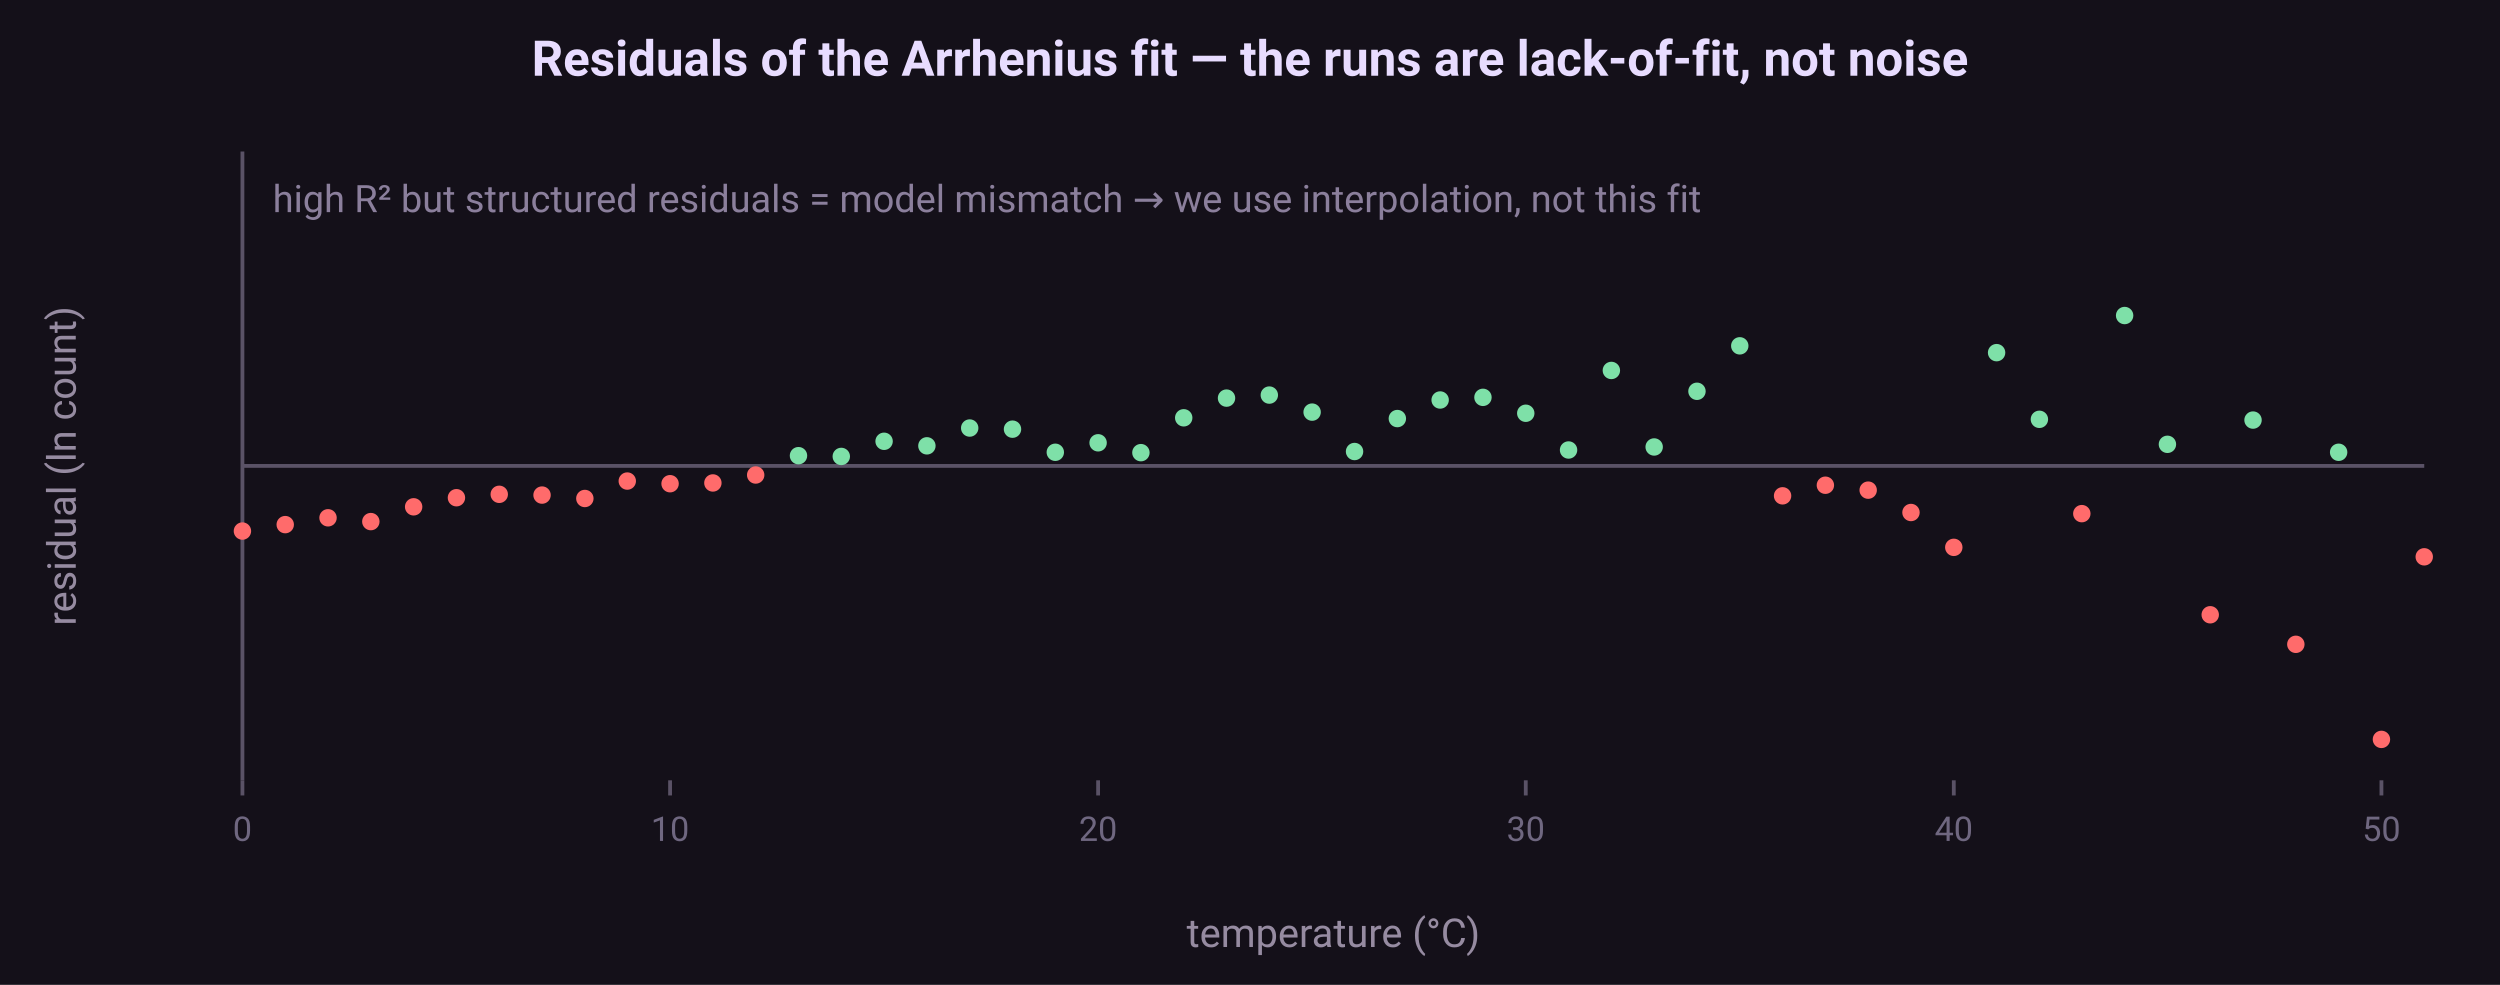
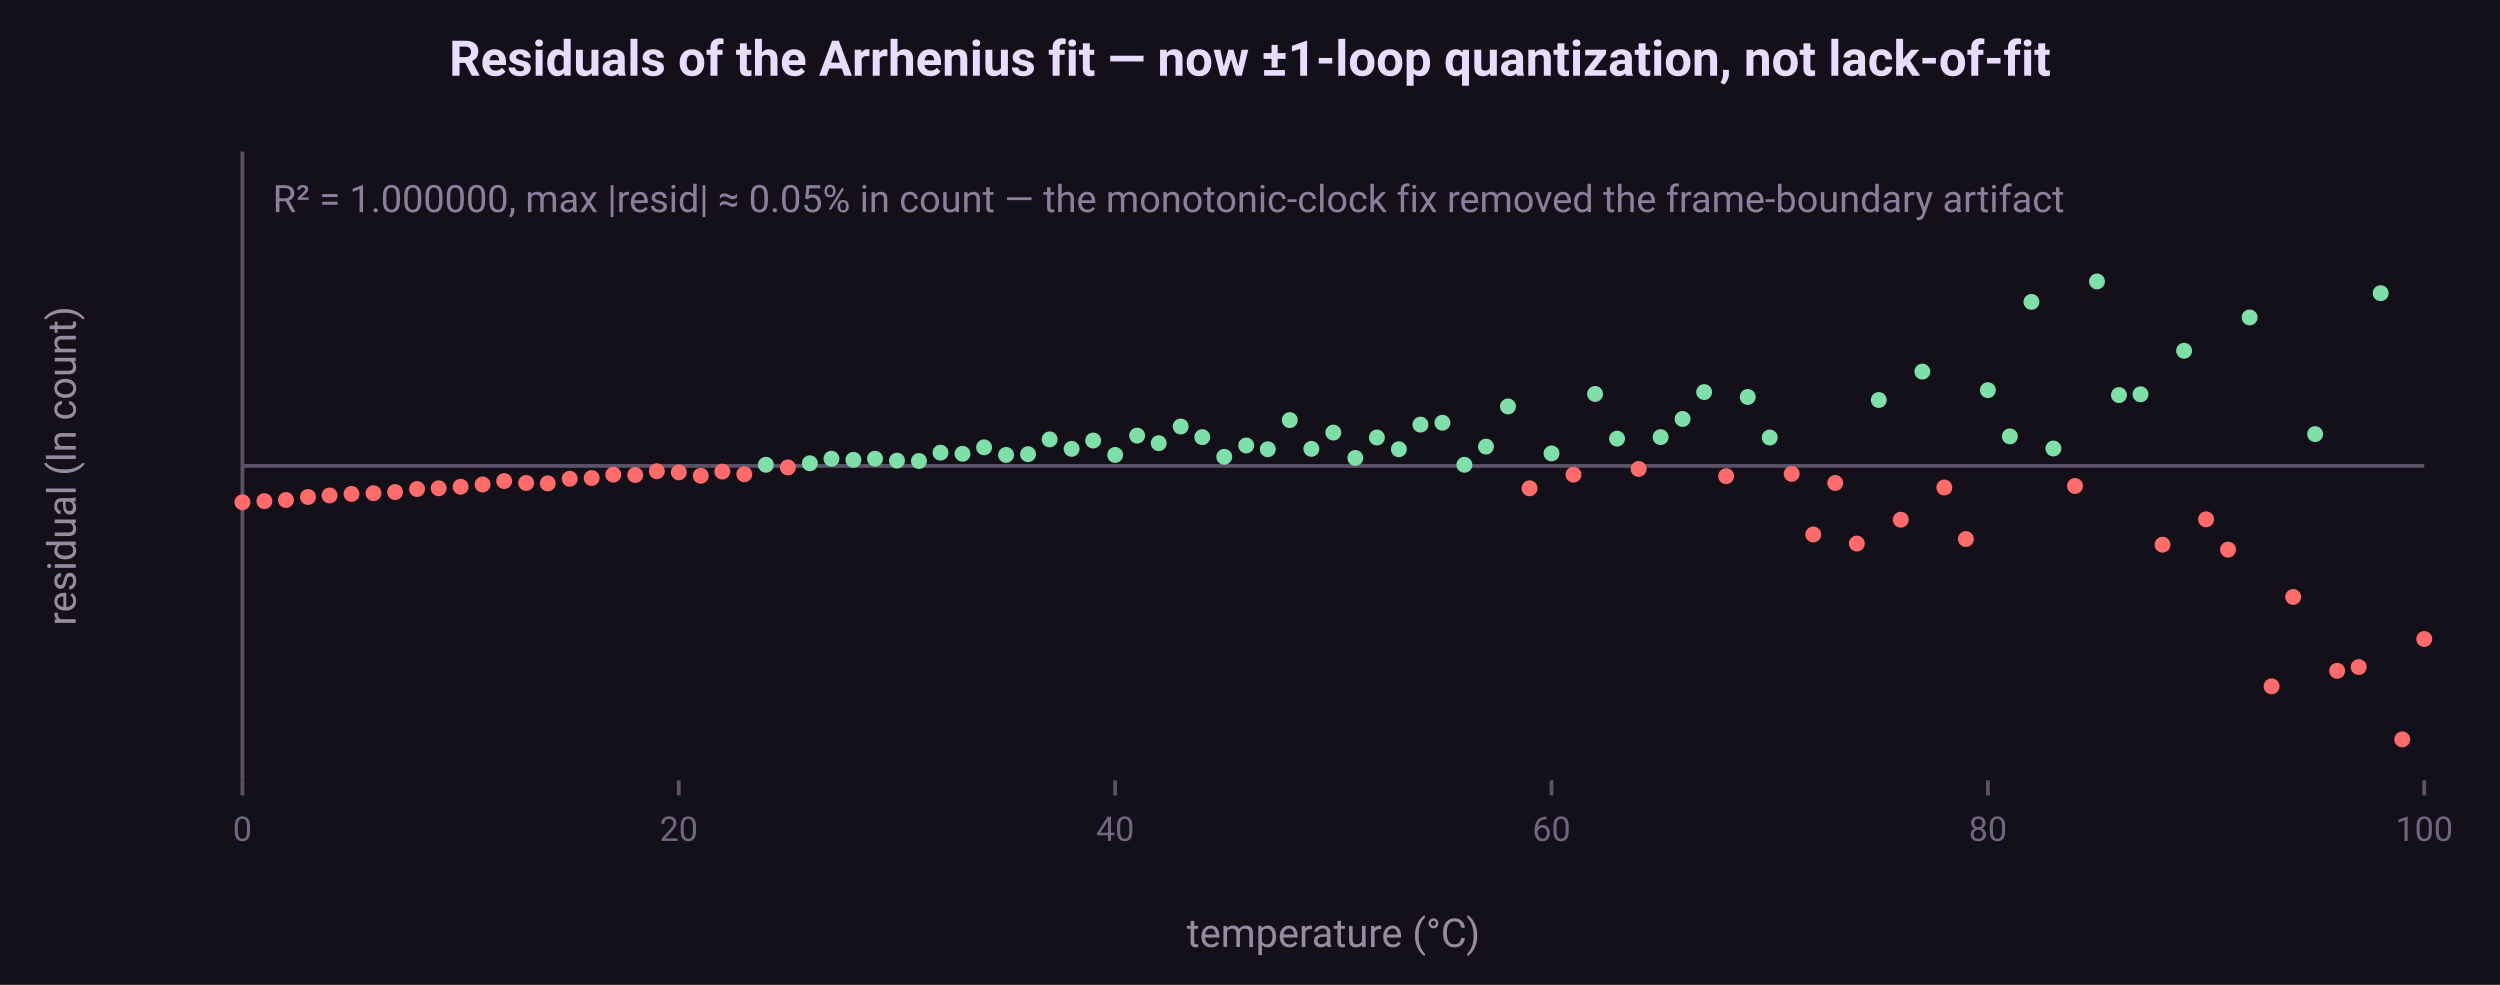
<svg xmlns="http://www.w3.org/2000/svg" viewBox="0 0 660 260" font-family="Segoe UI,Roboto,sans-serif">
  <rect width="660" height="260" fill="#141019" />
-   <text x="330.0" y="20" fill="#e8dcff" font-size="13" font-weight="700" text-anchor="middle">Residuals of the Arrhenius fit — the runs are lack-of-fit, not noise</text>
+   <text x="330.0" y="20" fill="#e8dcff" font-size="13" font-weight="700" text-anchor="middle">Residuals of the Arrhenius fit — now ±1-loop quantization, not lack-of-fit</text>
  <line x1="64" y1="123.0" x2="640" y2="123.0" stroke="#5a5266" />
  <line x1="64" y1="40" x2="64" y2="206" stroke="#5a5266" />
  <text x="352.0" y="250" fill="#968ba1" font-size="10.5" text-anchor="middle">temperature (°C)</text>
  <text x="20" y="123.0" fill="#968ba1" font-size="10.5" text-anchor="middle" transform="rotate(-90 20 123.0)">residual (ln count)</text>
  <line x1="64.0" y1="206" x2="64.0" y2="210" stroke="#5a5266" />
  <text x="64.0" y="222" fill="#6f6780" font-size="9" text-anchor="middle">0</text>
-   <line x1="176.9" y1="206" x2="176.9" y2="210" stroke="#5a5266" />
-   <text x="176.9" y="222" fill="#6f6780" font-size="9" text-anchor="middle">10</text>
-   <line x1="289.9" y1="206" x2="289.9" y2="210" stroke="#5a5266" />
-   <text x="289.9" y="222" fill="#6f6780" font-size="9" text-anchor="middle">20</text>
-   <line x1="402.8" y1="206" x2="402.8" y2="210" stroke="#5a5266" />
-   <text x="402.8" y="222" fill="#6f6780" font-size="9" text-anchor="middle">30</text>
-   <line x1="515.8" y1="206" x2="515.8" y2="210" stroke="#5a5266" />
-   <text x="515.8" y="222" fill="#6f6780" font-size="9" text-anchor="middle">40</text>
-   <line x1="628.7" y1="206" x2="628.7" y2="210" stroke="#5a5266" />
-   <text x="628.7" y="222" fill="#6f6780" font-size="9" text-anchor="middle">50</text>
-   <circle cx="64.0" cy="140.2" r="2.3" fill="#ff6b6b" />
-   <circle cx="75.3" cy="138.5" r="2.3" fill="#ff6b6b" />
-   <circle cx="86.6" cy="136.7" r="2.3" fill="#ff6b6b" />
-   <circle cx="97.9" cy="137.7" r="2.3" fill="#ff6b6b" />
-   <circle cx="109.2" cy="133.8" r="2.3" fill="#ff6b6b" />
-   <circle cx="120.5" cy="131.4" r="2.3" fill="#ff6b6b" />
-   <circle cx="131.8" cy="130.5" r="2.3" fill="#ff6b6b" />
-   <circle cx="143.1" cy="130.7" r="2.3" fill="#ff6b6b" />
-   <circle cx="154.4" cy="131.6" r="2.3" fill="#ff6b6b" />
-   <circle cx="165.6" cy="127.0" r="2.3" fill="#ff6b6b" />
-   <circle cx="176.9" cy="127.7" r="2.3" fill="#ff6b6b" />
-   <circle cx="188.2" cy="127.5" r="2.3" fill="#ff6b6b" />
-   <circle cx="199.5" cy="125.4" r="2.3" fill="#ff6b6b" />
-   <circle cx="210.8" cy="120.3" r="2.3" fill="#7ee0a8" />
-   <circle cx="222.1" cy="120.5" r="2.3" fill="#7ee0a8" />
-   <circle cx="233.4" cy="116.5" r="2.3" fill="#7ee0a8" />
-   <circle cx="244.7" cy="117.7" r="2.3" fill="#7ee0a8" />
-   <circle cx="256.0" cy="113.0" r="2.3" fill="#7ee0a8" />
-   <circle cx="267.3" cy="113.3" r="2.3" fill="#7ee0a8" />
-   <circle cx="278.6" cy="119.4" r="2.3" fill="#7ee0a8" />
-   <circle cx="289.9" cy="116.9" r="2.3" fill="#7ee0a8" />
-   <circle cx="301.2" cy="119.5" r="2.3" fill="#7ee0a8" />
-   <circle cx="312.5" cy="110.3" r="2.3" fill="#7ee0a8" />
-   <circle cx="323.8" cy="105.1" r="2.3" fill="#7ee0a8" />
-   <circle cx="335.1" cy="104.3" r="2.3" fill="#7ee0a8" />
-   <circle cx="346.4" cy="108.8" r="2.3" fill="#7ee0a8" />
-   <circle cx="357.6" cy="119.2" r="2.3" fill="#7ee0a8" />
-   <circle cx="368.9" cy="110.5" r="2.3" fill="#7ee0a8" />
-   <circle cx="380.2" cy="105.6" r="2.3" fill="#7ee0a8" />
-   <circle cx="391.5" cy="104.9" r="2.3" fill="#7ee0a8" />
-   <circle cx="402.8" cy="109.1" r="2.3" fill="#7ee0a8" />
-   <circle cx="414.1" cy="118.8" r="2.3" fill="#7ee0a8" />
-   <circle cx="425.4" cy="97.8" r="2.3" fill="#7ee0a8" />
-   <circle cx="436.7" cy="118.0" r="2.3" fill="#7ee0a8" />
-   <circle cx="448.0" cy="103.3" r="2.3" fill="#7ee0a8" />
-   <circle cx="459.3" cy="91.3" r="2.3" fill="#7ee0a8" />
-   <circle cx="470.6" cy="130.9" r="2.3" fill="#ff6b6b" />
-   <circle cx="481.9" cy="128.1" r="2.3" fill="#ff6b6b" />
-   <circle cx="493.2" cy="129.4" r="2.3" fill="#ff6b6b" />
-   <circle cx="504.5" cy="135.3" r="2.3" fill="#ff6b6b" />
-   <circle cx="515.8" cy="144.5" r="2.3" fill="#ff6b6b" />
-   <circle cx="527.1" cy="93.1" r="2.3" fill="#7ee0a8" />
-   <circle cx="538.4" cy="110.7" r="2.3" fill="#7ee0a8" />
-   <circle cx="549.6" cy="135.6" r="2.3" fill="#ff6b6b" />
-   <circle cx="560.9" cy="83.3" r="2.3" fill="#7ee0a8" />
-   <circle cx="572.2" cy="117.3" r="2.3" fill="#7ee0a8" />
-   <circle cx="583.5" cy="162.3" r="2.3" fill="#ff6b6b" />
-   <circle cx="594.8" cy="110.9" r="2.3" fill="#7ee0a8" />
-   <circle cx="606.1" cy="170.1" r="2.3" fill="#ff6b6b" />
-   <circle cx="617.4" cy="119.4" r="2.3" fill="#7ee0a8" />
-   <circle cx="628.7" cy="195.2" r="2.3" fill="#ff6b6b" />
-   <circle cx="640.0" cy="147.0" r="2.3" fill="#ff6b6b" />
-   <text x="72" y="56" fill="#8b7f9c" font-size="10">high R² but structured residuals = model mismatch → we use interpolation, not this fit</text>
+   <line x1="179.2" y1="206" x2="179.2" y2="210" stroke="#5a5266" />
+   <text x="179.2" y="222" fill="#6f6780" font-size="9" text-anchor="middle">20</text>
+   <line x1="294.4" y1="206" x2="294.4" y2="210" stroke="#5a5266" />
+   <text x="294.4" y="222" fill="#6f6780" font-size="9" text-anchor="middle">40</text>
+   <line x1="409.6" y1="206" x2="409.6" y2="210" stroke="#5a5266" />
+   <text x="409.6" y="222" fill="#6f6780" font-size="9" text-anchor="middle">60</text>
+   <line x1="524.8" y1="206" x2="524.8" y2="210" stroke="#5a5266" />
+   <text x="524.8" y="222" fill="#6f6780" font-size="9" text-anchor="middle">80</text>
+   <line x1="640.0" y1="206" x2="640.0" y2="210" stroke="#5a5266" />
+   <text x="640.0" y="222" fill="#6f6780" font-size="9" text-anchor="middle">100</text>
+   <circle cx="64.0" cy="132.6" r="2.1" fill="#ff6b6b" />
+   <circle cx="69.8" cy="132.3" r="2.1" fill="#ff6b6b" />
+   <circle cx="75.5" cy="132.0" r="2.1" fill="#ff6b6b" />
+   <circle cx="81.3" cy="131.2" r="2.1" fill="#ff6b6b" />
+   <circle cx="87.0" cy="130.8" r="2.1" fill="#ff6b6b" />
+   <circle cx="92.8" cy="130.4" r="2.1" fill="#ff6b6b" />
+   <circle cx="98.6" cy="130.2" r="2.1" fill="#ff6b6b" />
+   <circle cx="104.3" cy="129.9" r="2.1" fill="#ff6b6b" />
+   <circle cx="110.1" cy="129.1" r="2.1" fill="#ff6b6b" />
+   <circle cx="115.8" cy="128.9" r="2.1" fill="#ff6b6b" />
+   <circle cx="121.6" cy="128.5" r="2.1" fill="#ff6b6b" />
+   <circle cx="127.4" cy="127.9" r="2.1" fill="#ff6b6b" />
+   <circle cx="133.1" cy="127.0" r="2.1" fill="#ff6b6b" />
+   <circle cx="138.9" cy="127.5" r="2.1" fill="#ff6b6b" />
+   <circle cx="144.6" cy="127.6" r="2.1" fill="#ff6b6b" />
+   <circle cx="150.4" cy="126.4" r="2.1" fill="#ff6b6b" />
+   <circle cx="156.2" cy="126.2" r="2.1" fill="#ff6b6b" />
+   <circle cx="161.9" cy="125.3" r="2.1" fill="#ff6b6b" />
+   <circle cx="167.7" cy="125.4" r="2.1" fill="#ff6b6b" />
+   <circle cx="173.4" cy="124.4" r="2.1" fill="#ff6b6b" />
+   <circle cx="179.2" cy="124.7" r="2.1" fill="#ff6b6b" />
+   <circle cx="185.0" cy="125.6" r="2.1" fill="#ff6b6b" />
+   <circle cx="190.7" cy="124.5" r="2.1" fill="#ff6b6b" />
+   <circle cx="196.5" cy="125.2" r="2.1" fill="#ff6b6b" />
+   <circle cx="202.2" cy="122.7" r="2.1" fill="#7ee0a8" />
+   <circle cx="208.0" cy="123.4" r="2.1" fill="#ff6b6b" />
+   <circle cx="213.8" cy="122.3" r="2.1" fill="#7ee0a8" />
+   <circle cx="219.5" cy="121.1" r="2.1" fill="#7ee0a8" />
+   <circle cx="225.3" cy="121.4" r="2.1" fill="#7ee0a8" />
+   <circle cx="231.0" cy="121.1" r="2.1" fill="#7ee0a8" />
+   <circle cx="236.8" cy="121.6" r="2.1" fill="#7ee0a8" />
+   <circle cx="242.6" cy="121.7" r="2.1" fill="#7ee0a8" />
+   <circle cx="248.3" cy="119.5" r="2.1" fill="#7ee0a8" />
+   <circle cx="254.1" cy="119.8" r="2.1" fill="#7ee0a8" />
+   <circle cx="259.8" cy="118.1" r="2.1" fill="#7ee0a8" />
+   <circle cx="265.6" cy="120.1" r="2.1" fill="#7ee0a8" />
+   <circle cx="271.4" cy="119.9" r="2.1" fill="#7ee0a8" />
+   <circle cx="277.1" cy="116.0" r="2.1" fill="#7ee0a8" />
+   <circle cx="282.9" cy="118.5" r="2.1" fill="#7ee0a8" />
+   <circle cx="288.6" cy="116.3" r="2.1" fill="#7ee0a8" />
+   <circle cx="294.4" cy="120.1" r="2.1" fill="#7ee0a8" />
+   <circle cx="300.2" cy="115.0" r="2.1" fill="#7ee0a8" />
+   <circle cx="305.9" cy="117.0" r="2.1" fill="#7ee0a8" />
+   <circle cx="311.7" cy="112.6" r="2.1" fill="#7ee0a8" />
+   <circle cx="317.4" cy="115.4" r="2.1" fill="#7ee0a8" />
+   <circle cx="323.2" cy="120.6" r="2.1" fill="#7ee0a8" />
+   <circle cx="329.0" cy="117.6" r="2.1" fill="#7ee0a8" />
+   <circle cx="334.7" cy="118.6" r="2.1" fill="#7ee0a8" />
+   <circle cx="340.5" cy="110.9" r="2.1" fill="#7ee0a8" />
+   <circle cx="346.2" cy="118.5" r="2.1" fill="#7ee0a8" />
+   <circle cx="352.0" cy="114.2" r="2.1" fill="#7ee0a8" />
+   <circle cx="357.8" cy="120.9" r="2.1" fill="#7ee0a8" />
+   <circle cx="363.5" cy="115.5" r="2.1" fill="#7ee0a8" />
+   <circle cx="369.3" cy="118.6" r="2.1" fill="#7ee0a8" />
+   <circle cx="375.0" cy="112.1" r="2.1" fill="#7ee0a8" />
+   <circle cx="380.8" cy="111.6" r="2.1" fill="#7ee0a8" />
+   <circle cx="386.6" cy="122.7" r="2.1" fill="#7ee0a8" />
+   <circle cx="392.3" cy="117.9" r="2.1" fill="#7ee0a8" />
+   <circle cx="398.1" cy="107.3" r="2.1" fill="#7ee0a8" />
+   <circle cx="403.8" cy="128.9" r="2.1" fill="#ff6b6b" />
+   <circle cx="409.6" cy="119.7" r="2.1" fill="#7ee0a8" />
+   <circle cx="415.4" cy="125.3" r="2.1" fill="#ff6b6b" />
+   <circle cx="421.1" cy="104.0" r="2.1" fill="#7ee0a8" />
+   <circle cx="426.9" cy="115.8" r="2.1" fill="#7ee0a8" />
+   <circle cx="432.6" cy="123.8" r="2.1" fill="#ff6b6b" />
+   <circle cx="438.4" cy="115.4" r="2.1" fill="#7ee0a8" />
+   <circle cx="444.2" cy="110.6" r="2.1" fill="#7ee0a8" />
+   <circle cx="449.9" cy="103.5" r="2.1" fill="#7ee0a8" />
+   <circle cx="455.7" cy="125.7" r="2.1" fill="#ff6b6b" />
+   <circle cx="461.4" cy="104.8" r="2.1" fill="#7ee0a8" />
+   <circle cx="467.2" cy="115.5" r="2.1" fill="#7ee0a8" />
+   <circle cx="473.0" cy="125.1" r="2.1" fill="#ff6b6b" />
+   <circle cx="478.7" cy="141.1" r="2.1" fill="#ff6b6b" />
+   <circle cx="484.5" cy="127.5" r="2.1" fill="#ff6b6b" />
+   <circle cx="490.2" cy="143.5" r="2.1" fill="#ff6b6b" />
+   <circle cx="496.0" cy="105.6" r="2.1" fill="#7ee0a8" />
+   <circle cx="501.8" cy="137.2" r="2.1" fill="#ff6b6b" />
+   <circle cx="507.5" cy="98.1" r="2.1" fill="#7ee0a8" />
+   <circle cx="513.3" cy="128.7" r="2.1" fill="#ff6b6b" />
+   <circle cx="519.0" cy="142.3" r="2.1" fill="#ff6b6b" />
+   <circle cx="524.8" cy="103.0" r="2.1" fill="#7ee0a8" />
+   <circle cx="530.6" cy="115.2" r="2.1" fill="#7ee0a8" />
+   <circle cx="536.3" cy="79.7" r="2.1" fill="#7ee0a8" />
+   <circle cx="542.1" cy="118.4" r="2.1" fill="#7ee0a8" />
+   <circle cx="547.8" cy="128.3" r="2.1" fill="#ff6b6b" />
+   <circle cx="553.6" cy="74.3" r="2.1" fill="#7ee0a8" />
+   <circle cx="559.4" cy="104.3" r="2.1" fill="#7ee0a8" />
+   <circle cx="565.1" cy="104.1" r="2.1" fill="#7ee0a8" />
+   <circle cx="570.9" cy="143.8" r="2.1" fill="#ff6b6b" />
+   <circle cx="576.6" cy="92.6" r="2.1" fill="#7ee0a8" />
+   <circle cx="582.4" cy="137.1" r="2.1" fill="#ff6b6b" />
+   <circle cx="588.2" cy="145.1" r="2.1" fill="#ff6b6b" />
+   <circle cx="593.9" cy="83.8" r="2.1" fill="#7ee0a8" />
+   <circle cx="599.7" cy="181.2" r="2.1" fill="#ff6b6b" />
+   <circle cx="605.4" cy="157.6" r="2.1" fill="#ff6b6b" />
+   <circle cx="611.2" cy="114.6" r="2.1" fill="#7ee0a8" />
+   <circle cx="617.0" cy="177.1" r="2.1" fill="#ff6b6b" />
+   <circle cx="622.7" cy="176.1" r="2.1" fill="#ff6b6b" />
+   <circle cx="628.5" cy="77.4" r="2.1" fill="#7ee0a8" />
+   <circle cx="634.2" cy="195.2" r="2.1" fill="#ff6b6b" />
+   <circle cx="640.0" cy="168.7" r="2.1" fill="#ff6b6b" />
+   <text x="72" y="56" fill="#8b7f9c" font-size="10">R² = 1.000000, max |resid| ≈ 0.05% in count — the monotonic-clock fix removed the frame-boundary artifact</text>
</svg>
